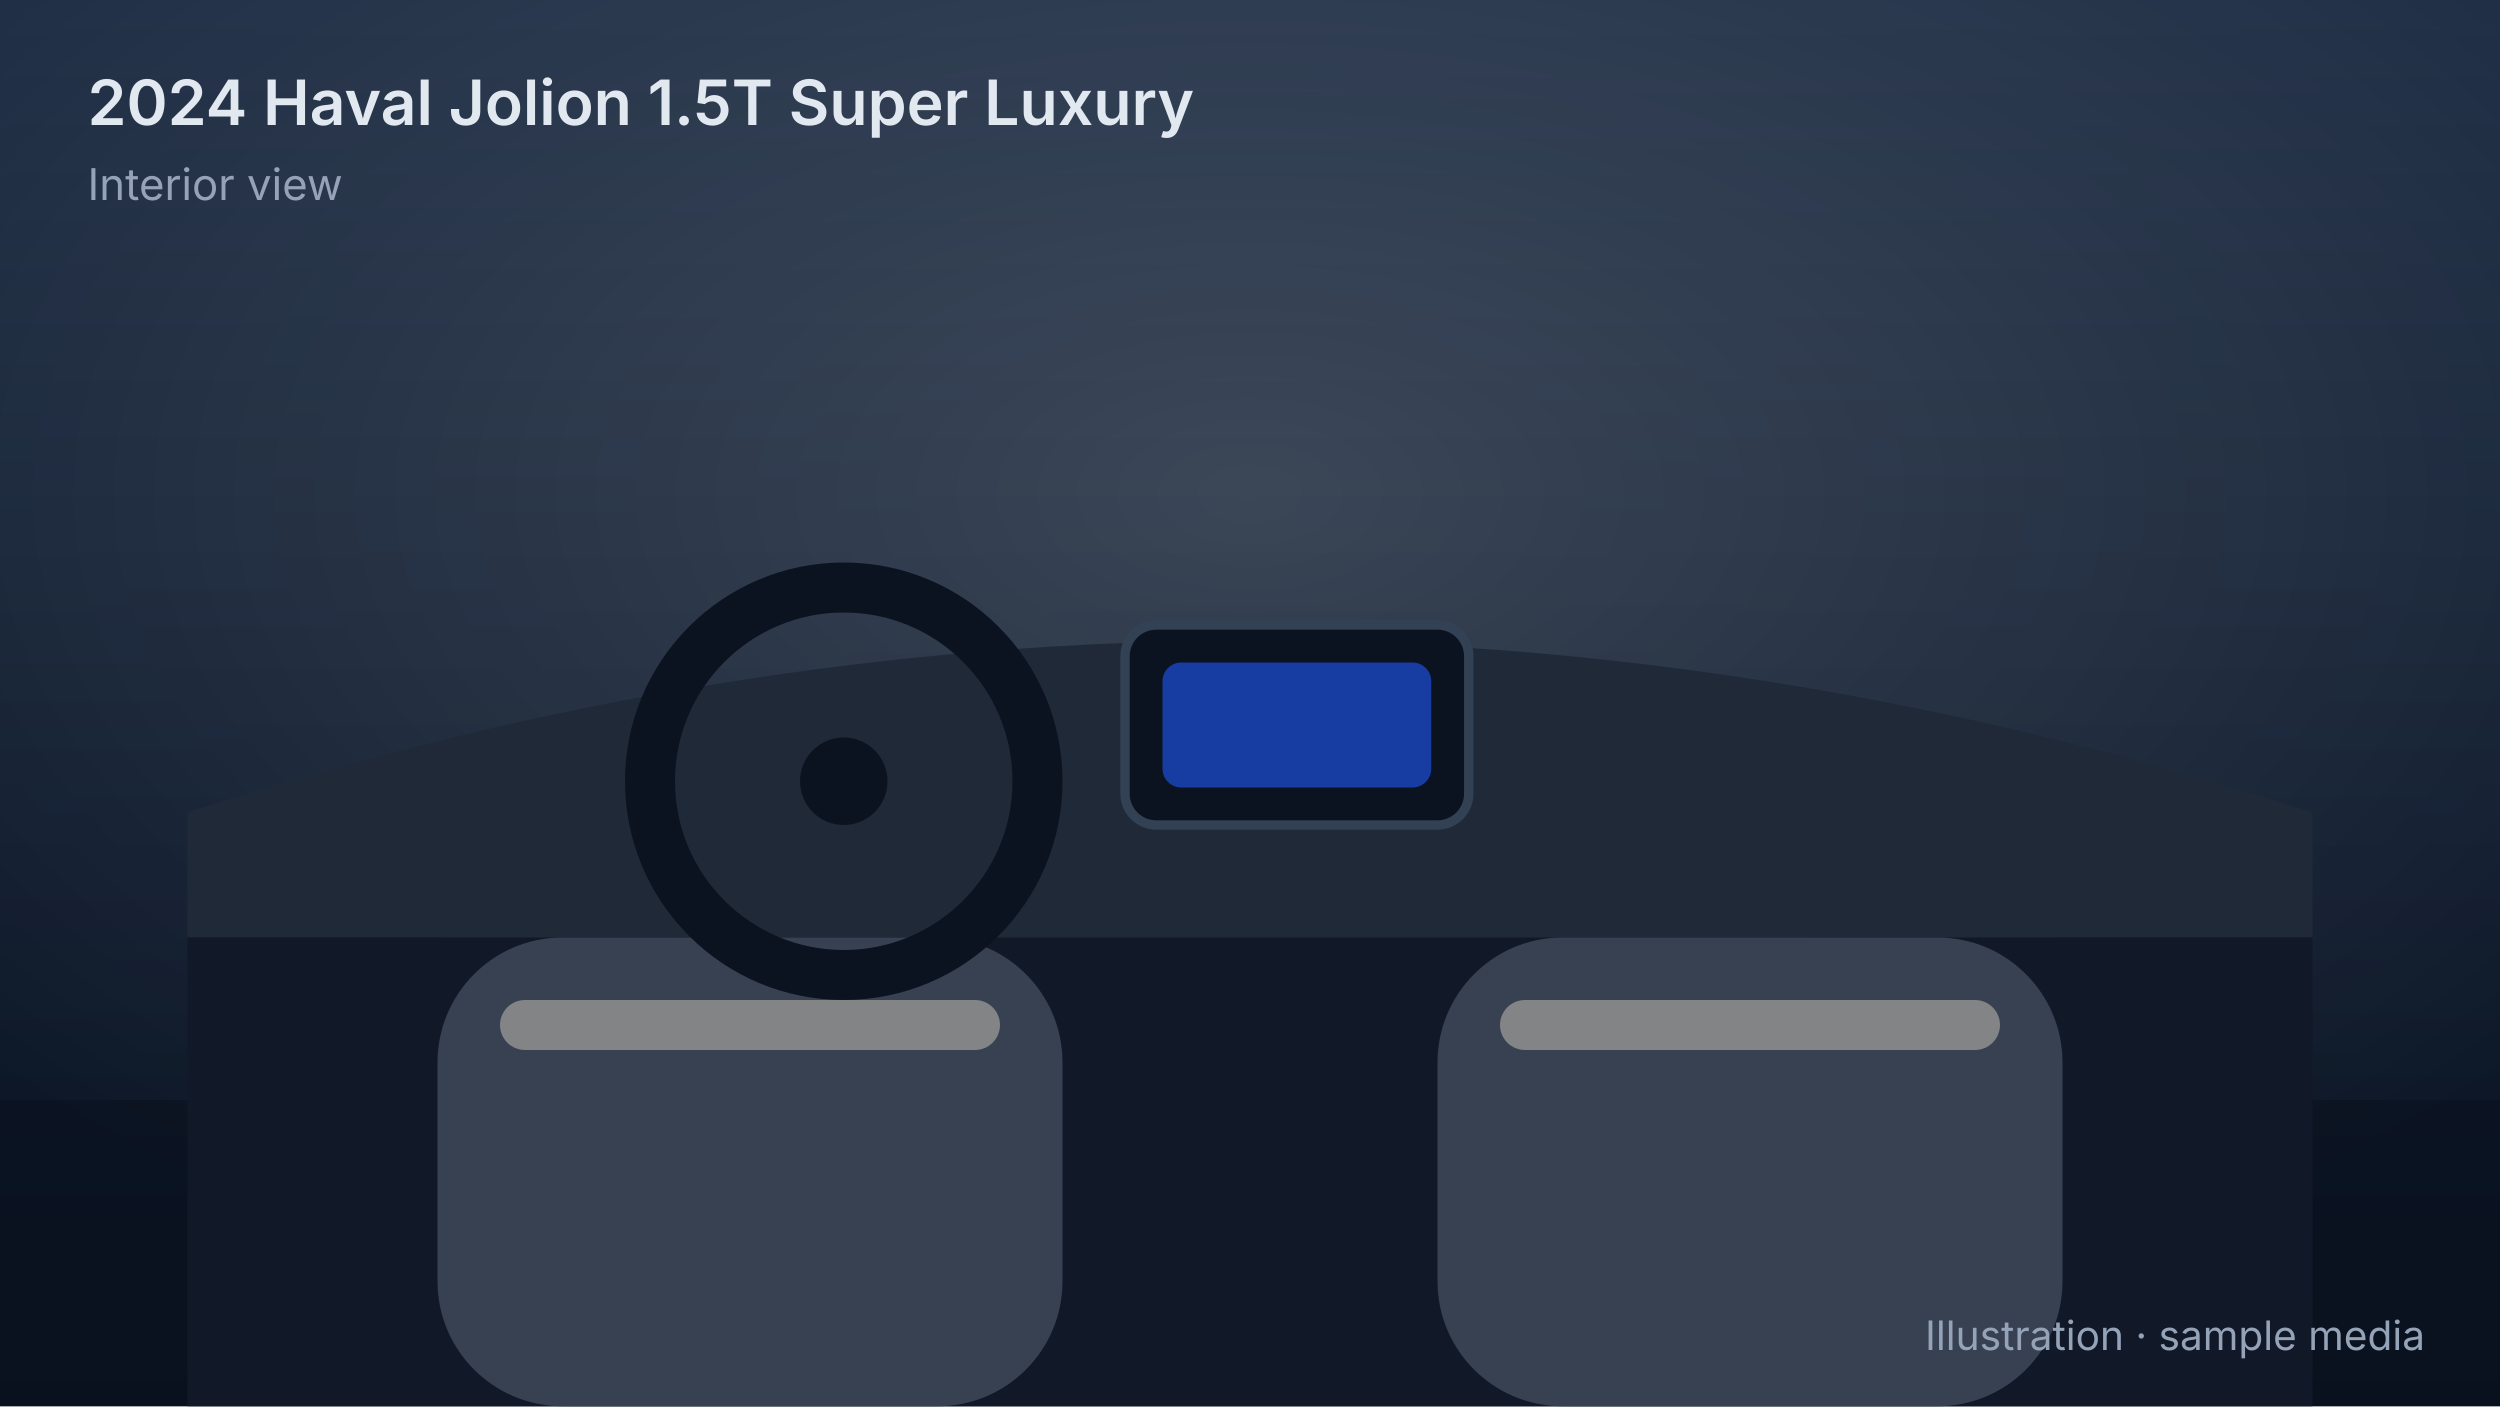
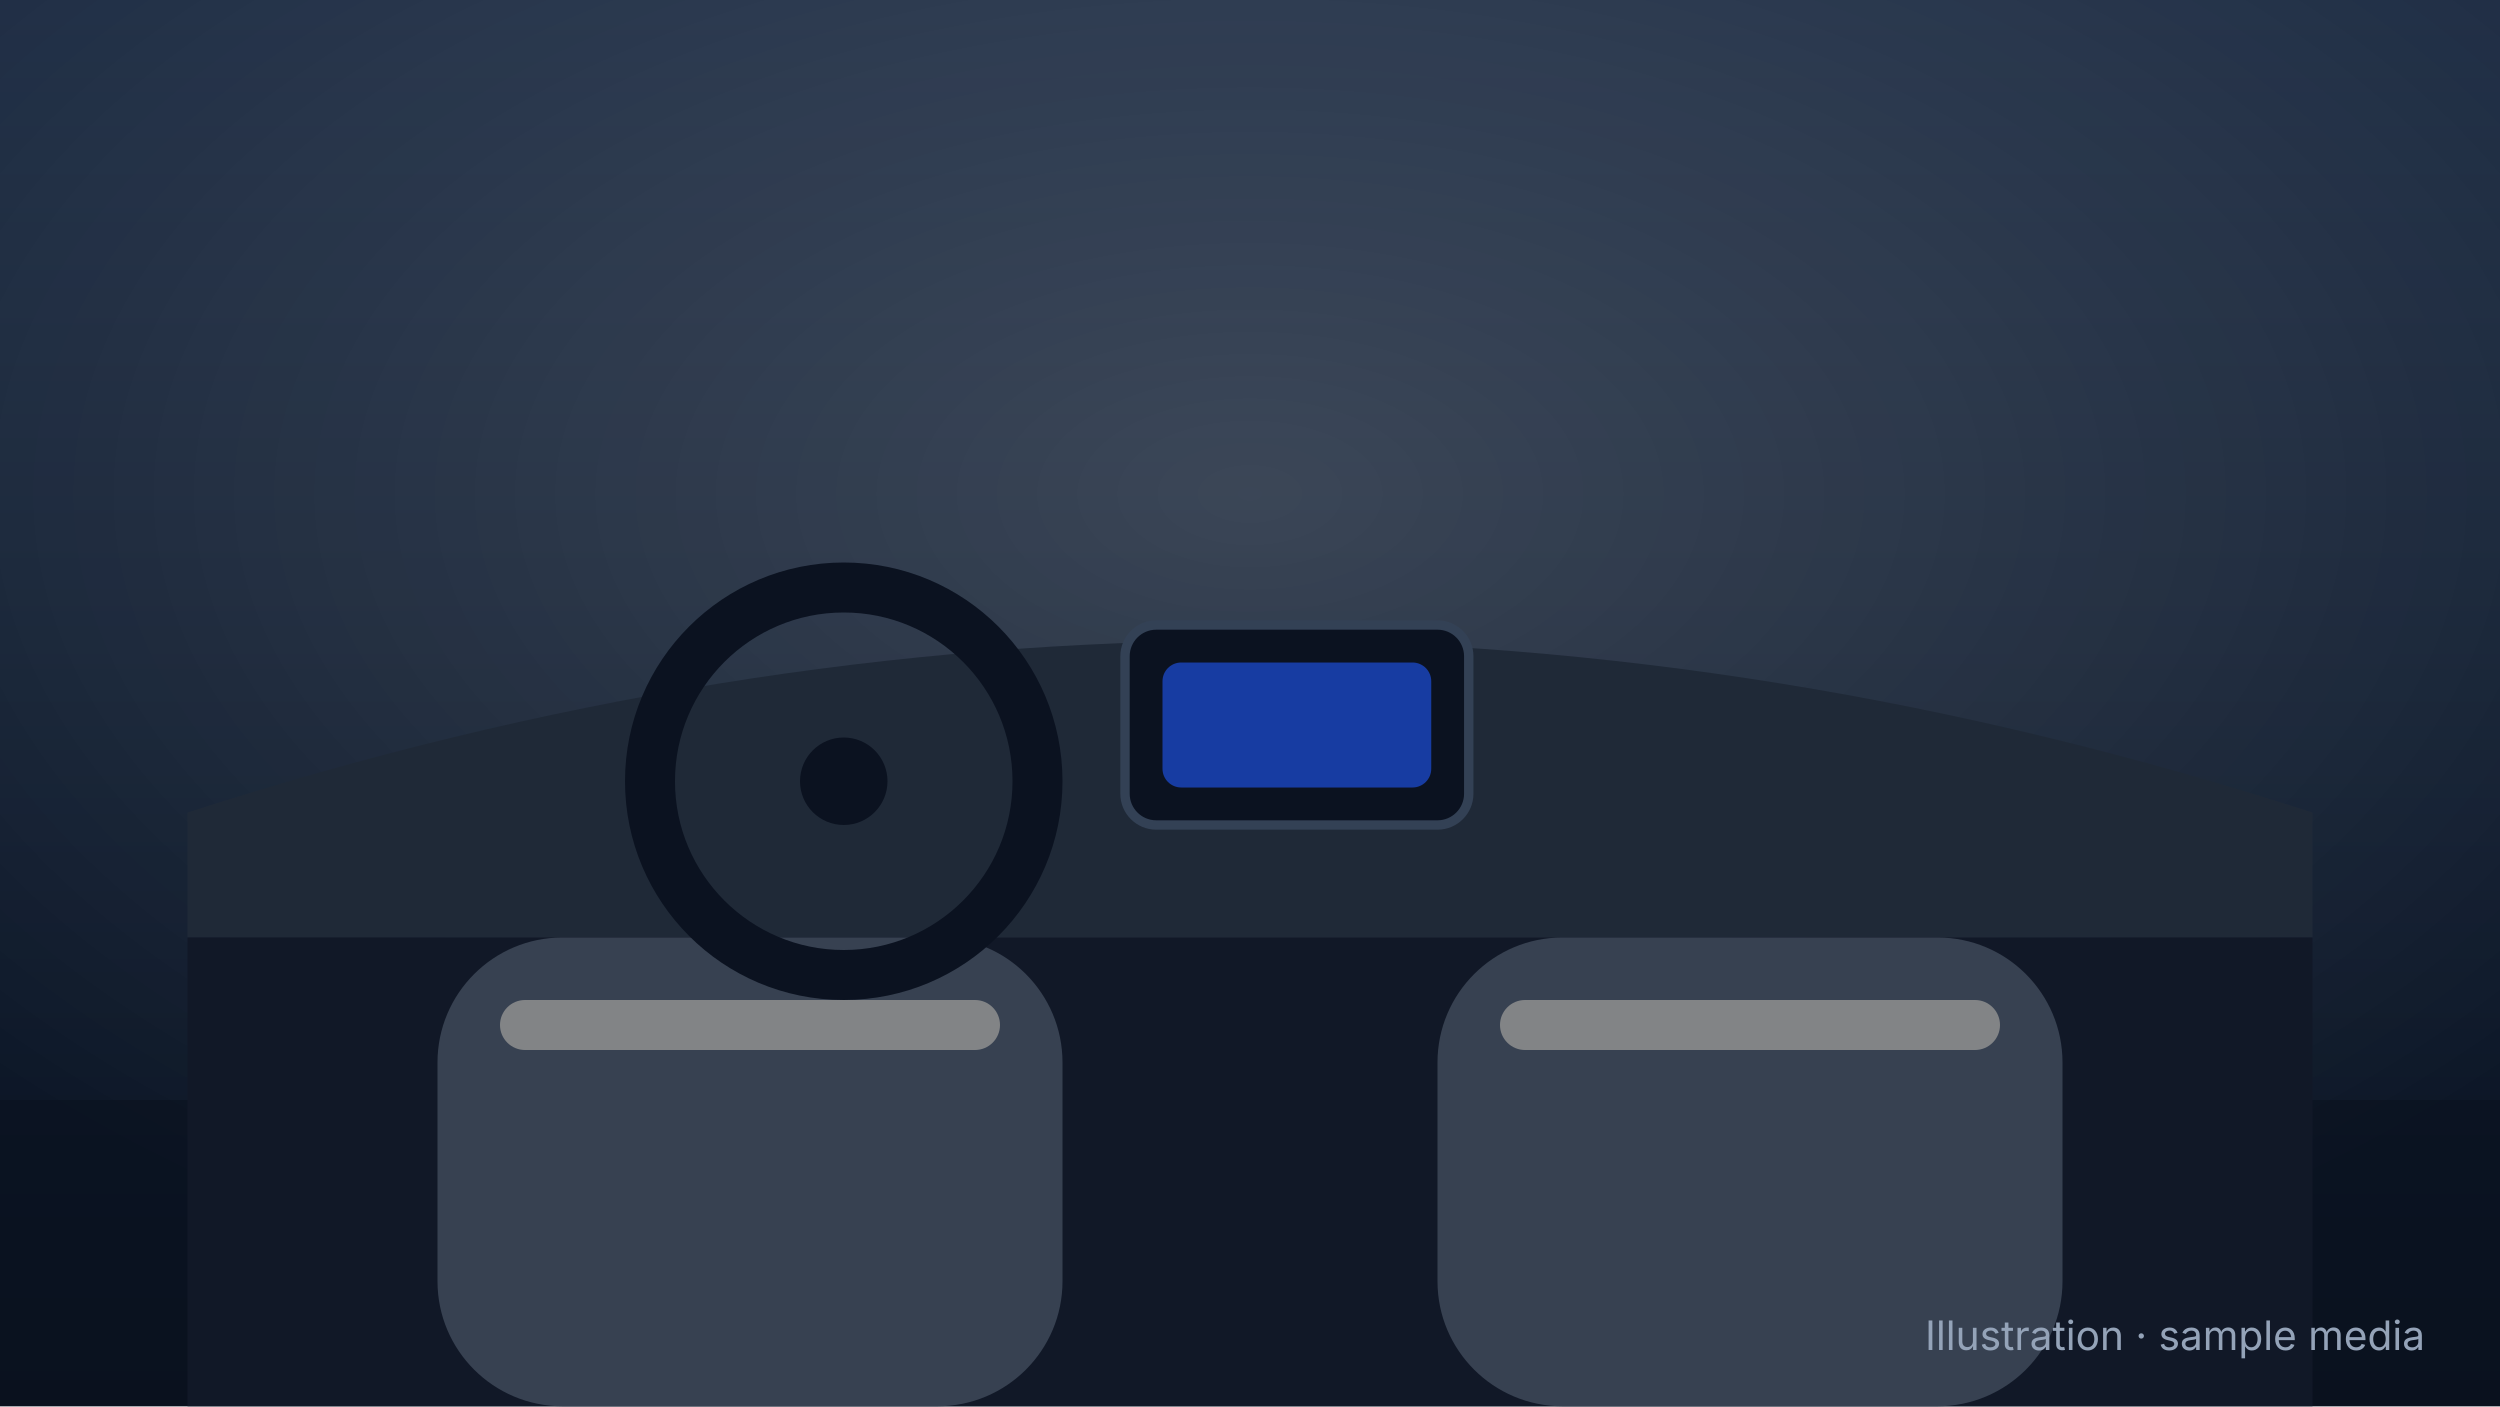
<svg xmlns="http://www.w3.org/2000/svg" viewBox="0 0 800 450" role="img" aria-label="2024 Haval Jolion 1.5T Super Luxury (interior, illustration)">
  <defs>
    <linearGradient id="bg" x1="0" y1="0" x2="0" y2="1">
      <stop offset="0" stop-color="#1e2d44" />
      <stop offset="0.62" stop-color="#0f1b2d" />
      <stop offset="1" stop-color="#0a1220" />
    </linearGradient>
    <radialGradient id="spot" cx="0.5" cy="0.35" r="0.65">
      <stop offset="0" stop-color="#ffffff" stop-opacity="0.16" />
      <stop offset="1" stop-color="#ffffff" stop-opacity="0" />
    </radialGradient>
    <linearGradient id="glass" x1="0" y1="0" x2="1" y2="1">
      <stop offset="0" stop-color="#9fc3e0" />
      <stop offset="1" stop-color="#2b4a6b" />
    </linearGradient>
  </defs>
  <rect width="800" height="450" fill="url(#bg)" />
  <rect width="800" height="450" fill="url(#spot)" />
  <rect y="352" width="800" height="98" fill="#09111d" opacity="0.55" />
  <path d="M60 260 Q400 150 740 260 L740 300 L60 300 Z" fill="#1f2937" />
  <path d="M60 300 L740 300 L740 450 L60 450 Z" fill="#111827" />
  <rect x="140" y="300" width="200" height="150" rx="40" fill="#374151" />
  <rect x="460" y="300" width="200" height="150" rx="40" fill="#374151" />
  <rect x="160" y="320" width="160" height="16" rx="8" fill="#828486" />
  <rect x="480" y="320" width="160" height="16" rx="8" fill="#828486" />
  <circle cx="270" cy="250" r="62" fill="none" stroke="#0b1220" stroke-width="16" />
  <circle cx="270" cy="250" r="14" fill="#0b1220" />
  <rect x="360" y="200" width="110" height="64" rx="10" fill="#0b1220" stroke="#334155" stroke-width="3" />
  <rect x="372" y="212" width="86" height="40" rx="6" fill="#1d4ed8" opacity="0.7" />
-   <text x="28" y="40" fill="#e2e8f0" font-family="Inter, Segoe UI, Arial, sans-serif" font-size="20" font-weight="600">2024 Haval Jolion 1.5T Super Luxury</text>
-   <text x="28" y="64" fill="#94a3b8" font-family="Inter, Segoe UI, Arial, sans-serif" font-size="14">Interior view</text>
  <text x="776" y="432" text-anchor="end" fill="#94a3b8" font-family="Inter, Segoe UI, Arial, sans-serif" font-size="13">Illustration · sample media</text>
</svg>
